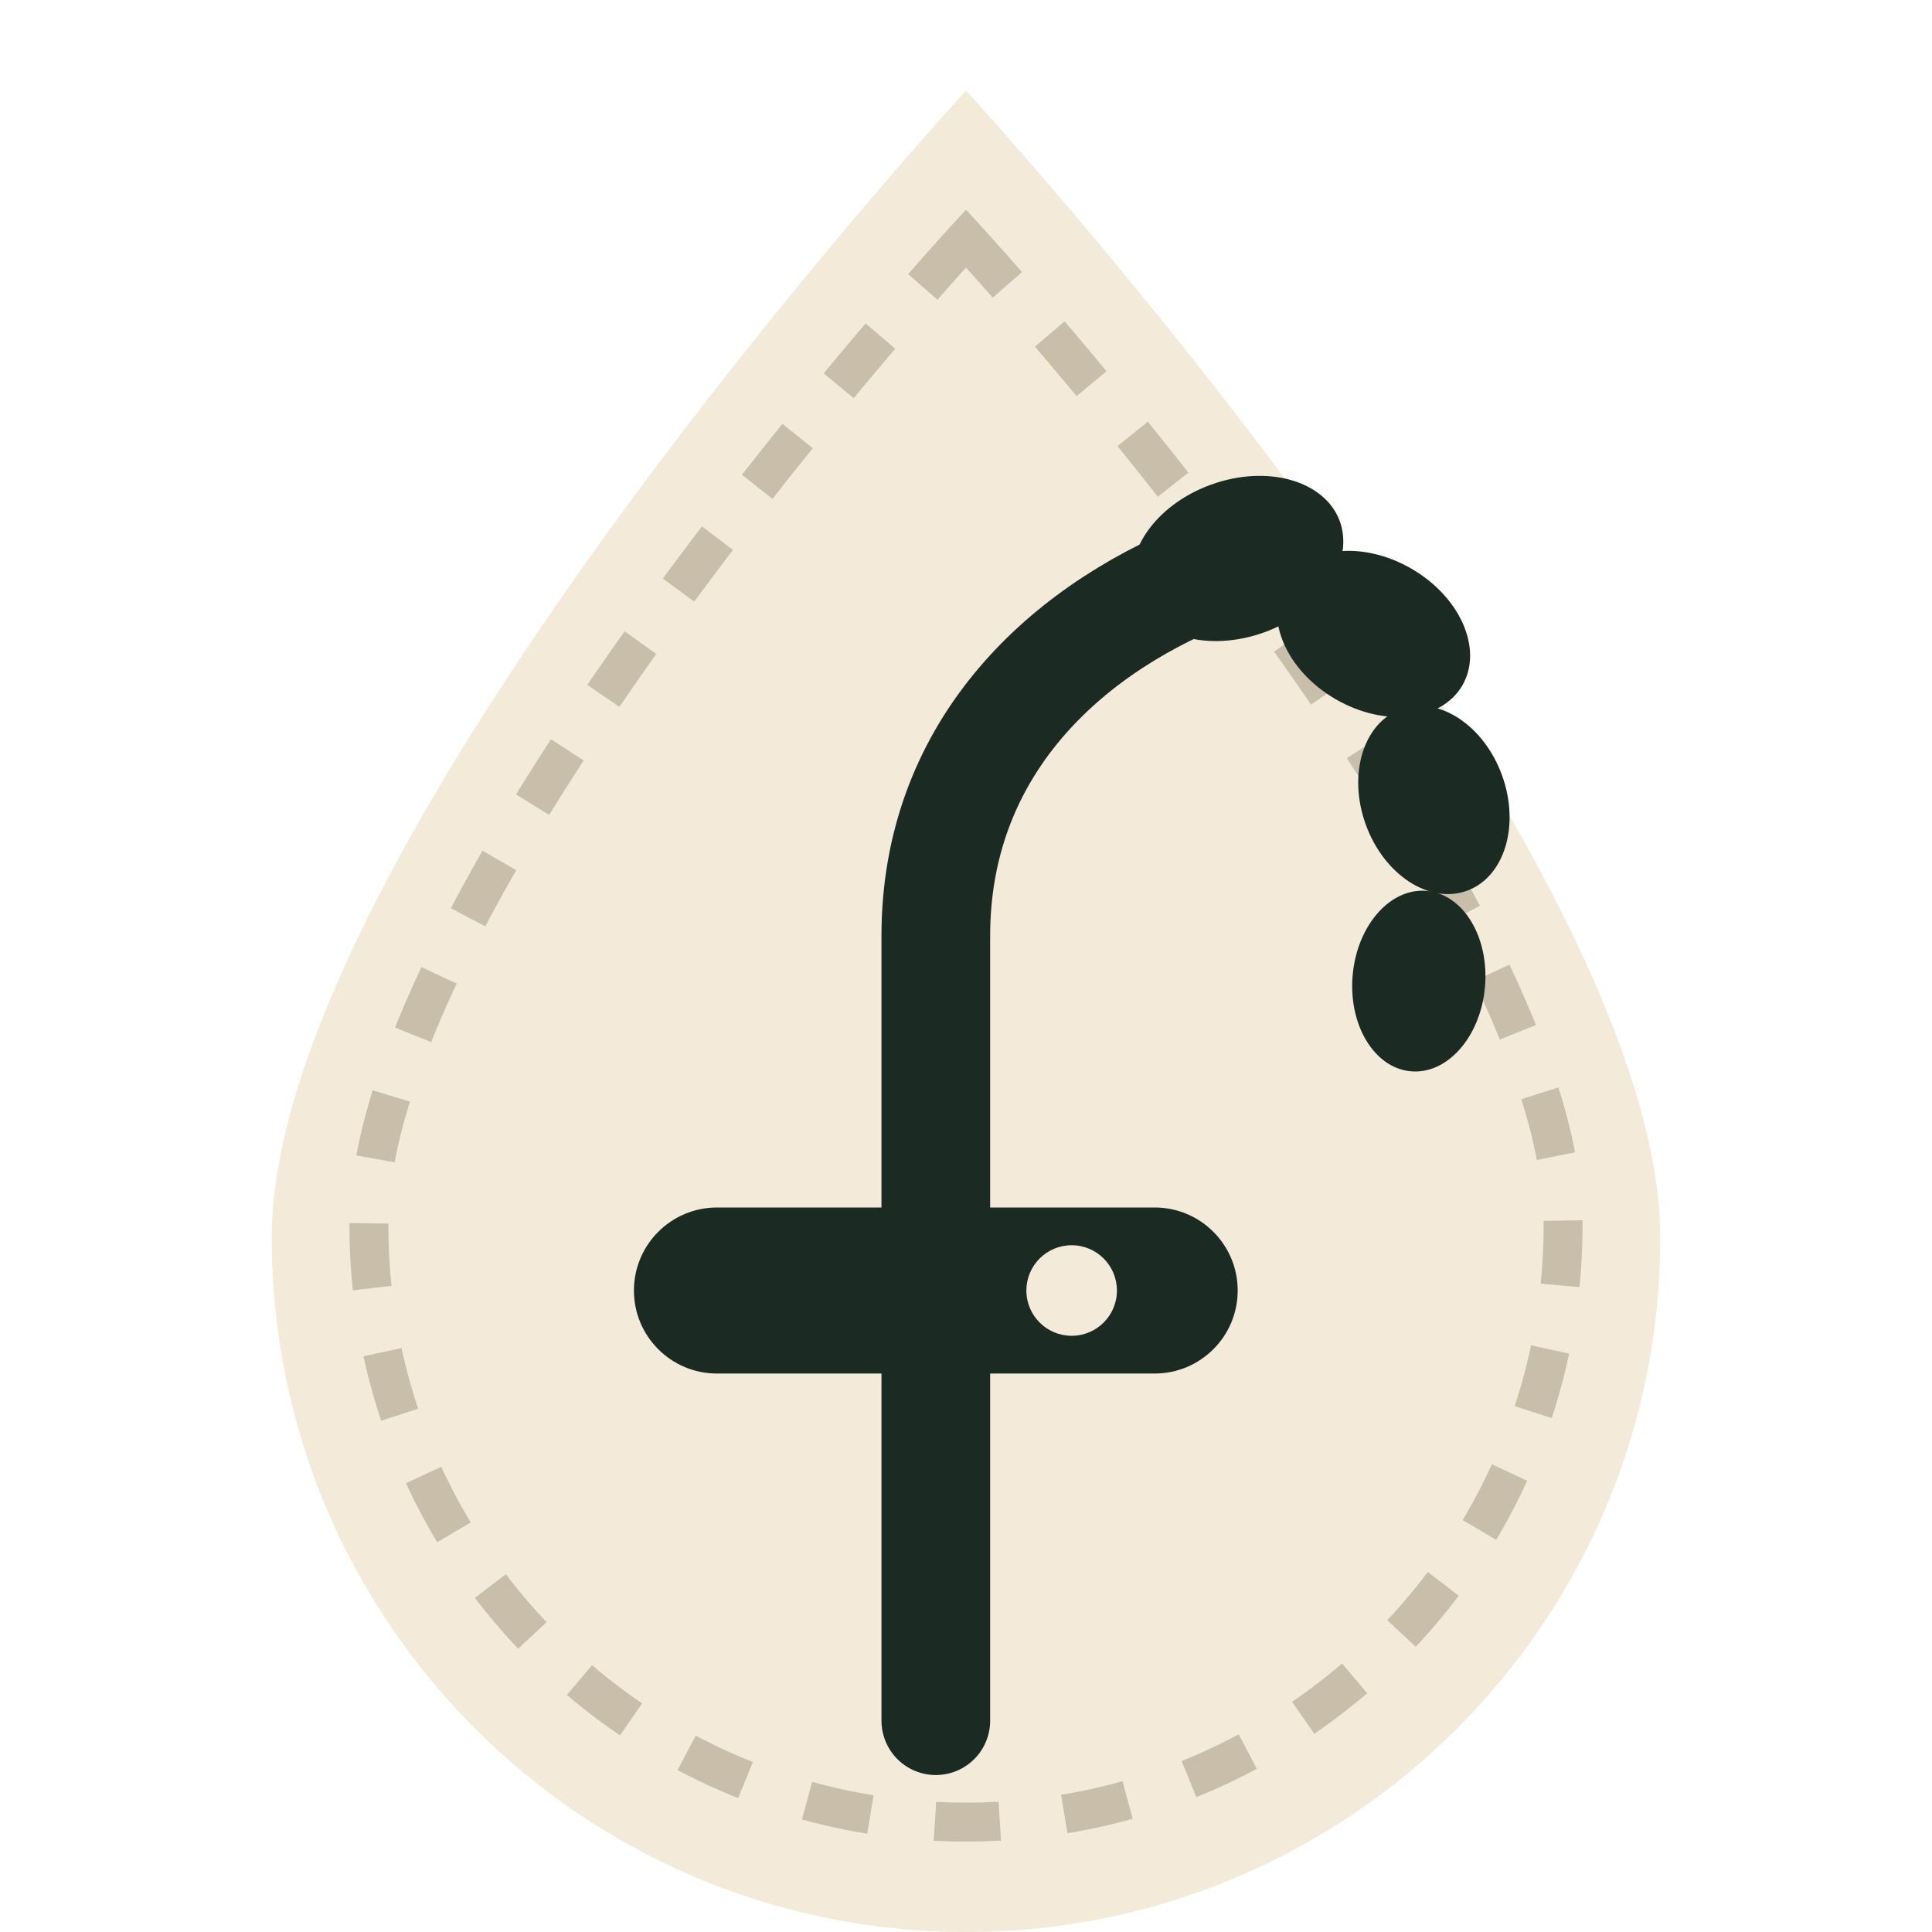
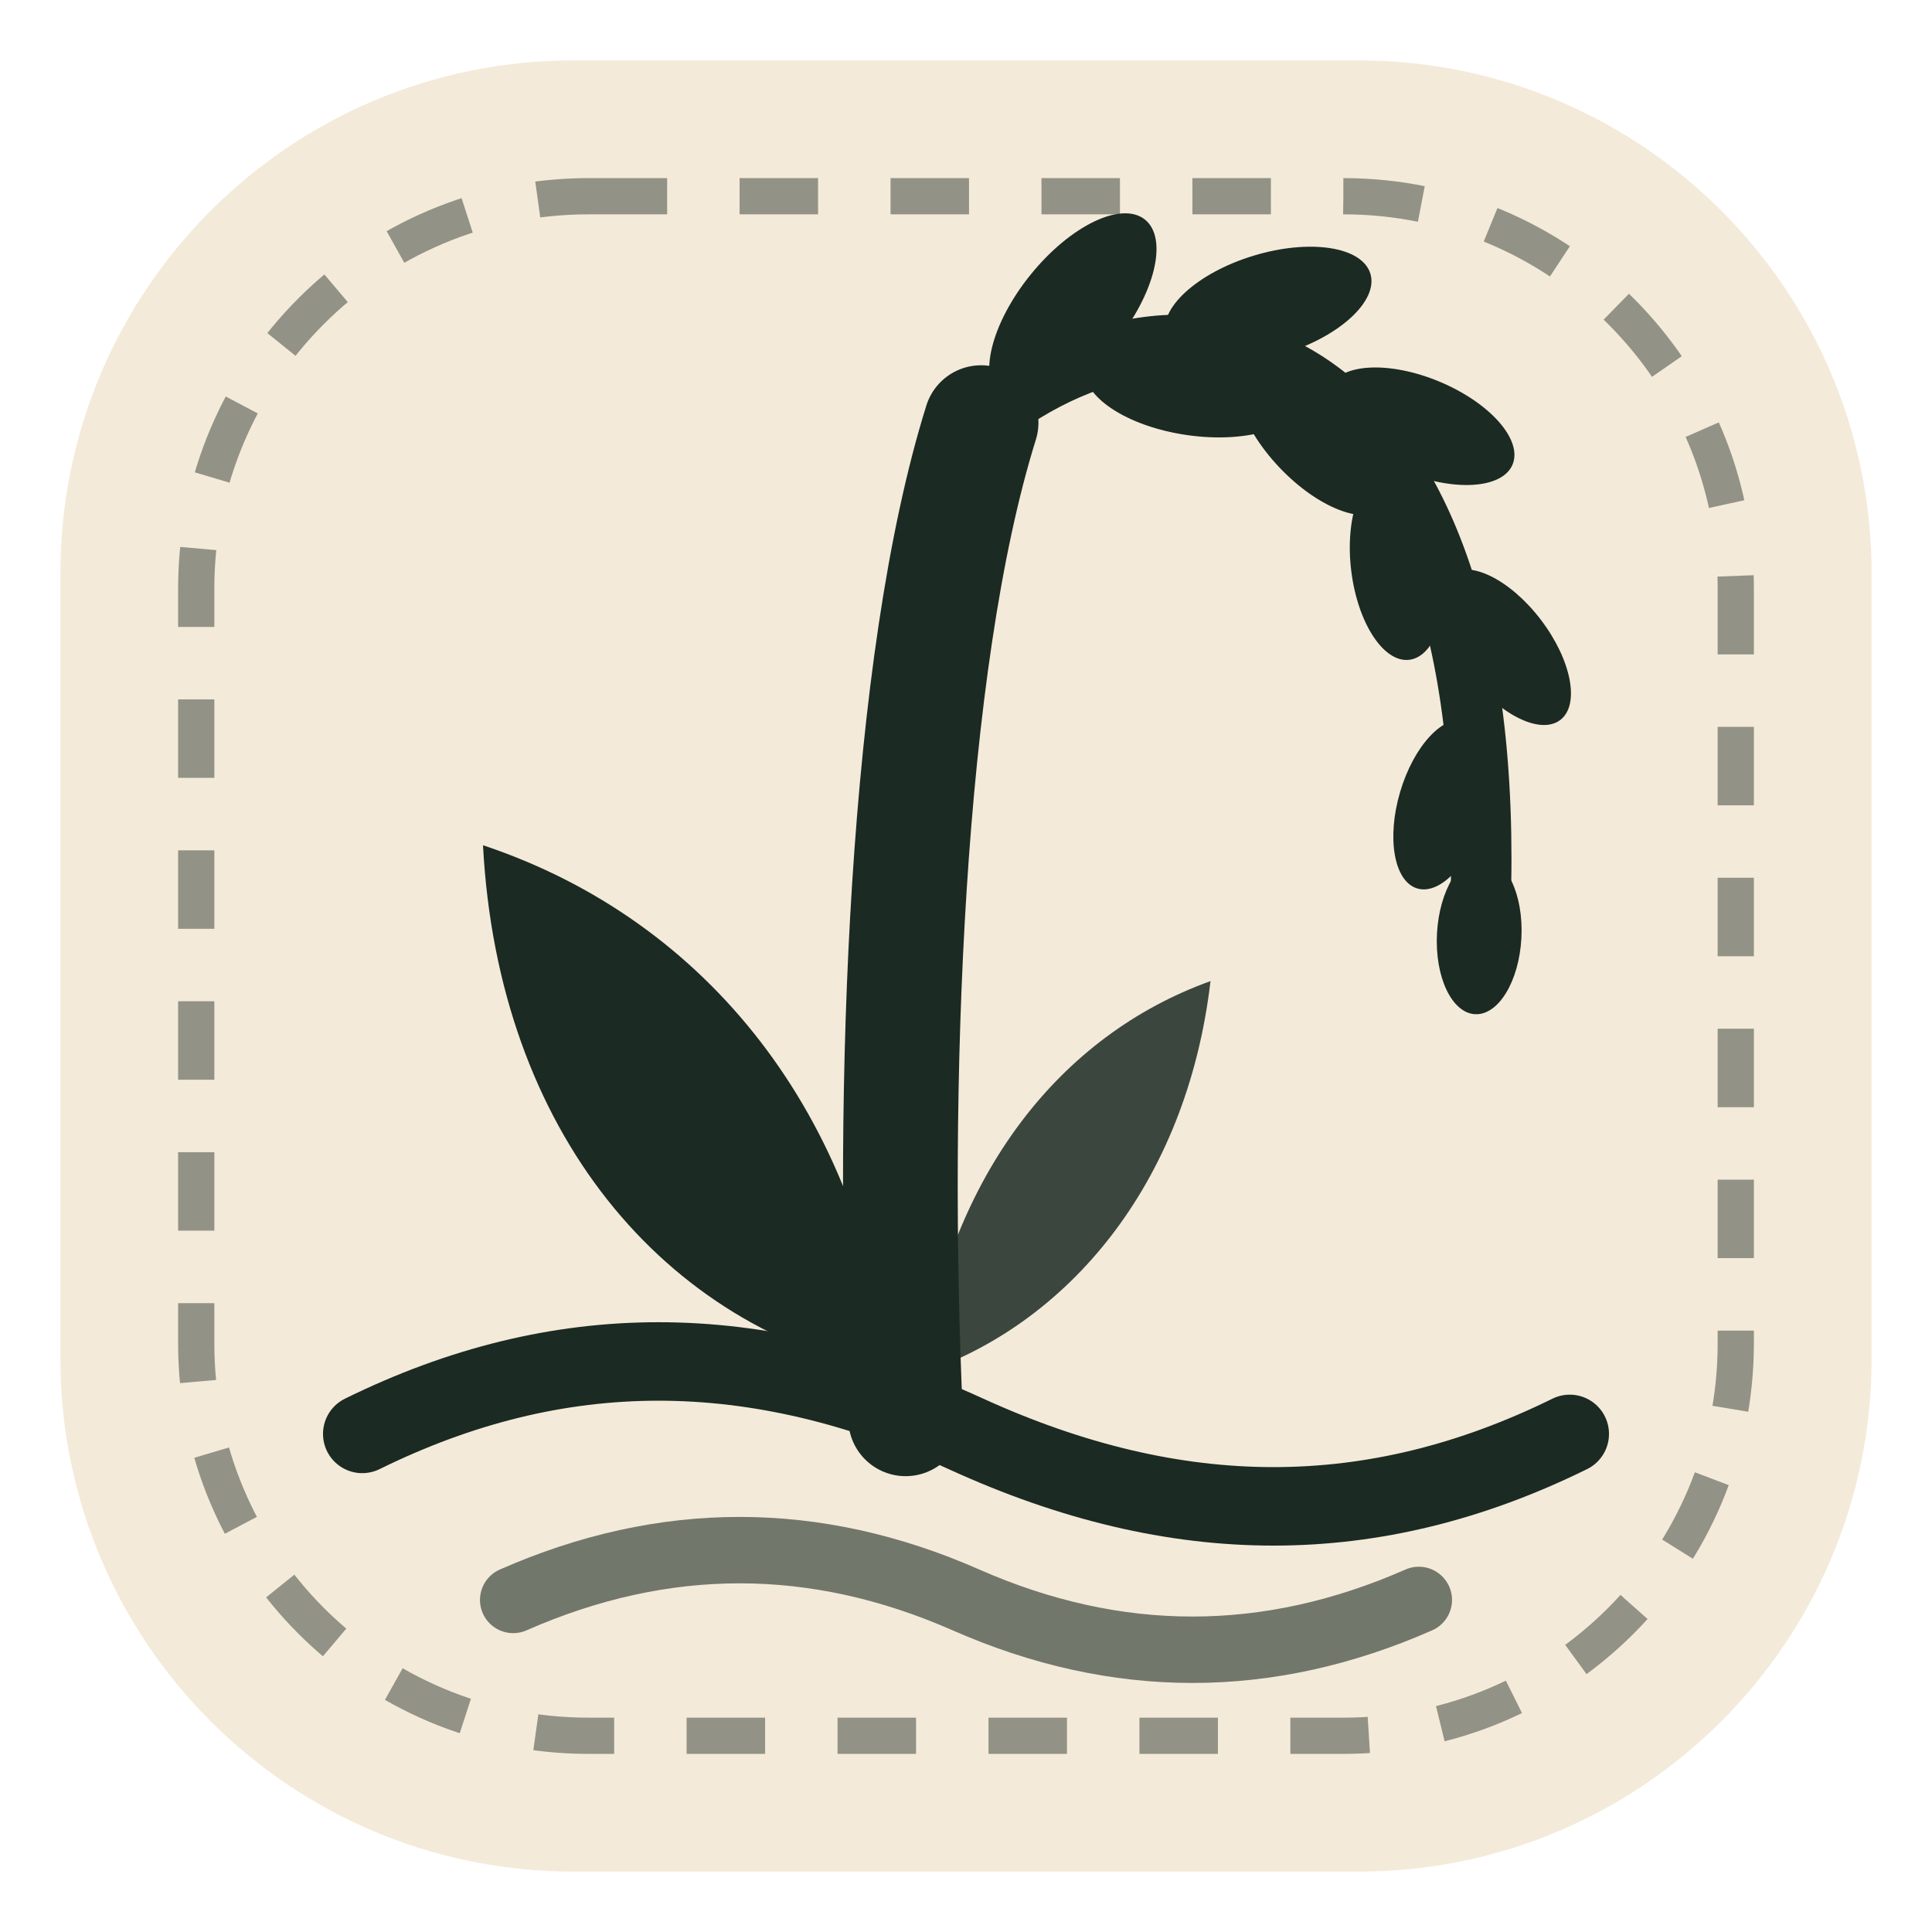
<svg xmlns="http://www.w3.org/2000/svg" viewBox="0 0 64 64" role="img" aria-label="Jagapadi">
-   <path d="M32 3C32 3 9 28 9 41a23 23 0 0 0 46 0C55 28 32 3 32 3Z" fill="#f4ead9" />
-   <path d="M32 3C32 3 9 28 9 41a23 23 0 0 0 46 0C55 28 32 3 32 3Z" fill="none" stroke="#c9bea9" stroke-width="1.5" stroke-dasharray="2.5 2.5" transform="translate(32 38) scale(.86) translate(-32 -38)" />
-   <path d="M31 57V31c0-6 4-10 9-12" fill="none" stroke="#1b2a23" stroke-width="3.6" stroke-linecap="round" />
+   <rect x="2" y="2" width="60" height="60" rx="17" fill="#f4ead9" />
+   <rect x="6.5" y="6.5" width="51" height="51" rx="13" fill="none" stroke="#1b2a23" stroke-opacity=".45" stroke-width="1.2" stroke-dasharray="2.6 2.4" />
+   <path d="M12 47.5c6.5-3.2 13-3.2 20 0s13.5 3.2 20 0" fill="none" stroke="#1b2a23" stroke-width="2.6" stroke-linecap="round" />
+   <path d="M17 53c5-2.2 10-2.2 15 0s10 2.2 15 0" fill="none" stroke="#1b2a23" stroke-opacity=".6" stroke-width="2.2" stroke-linecap="round" />
+   <path d="M29.5 45.5C22 44 16.5 37.5 16 28c7.5 2.5 12.5 9 13.5 17.5Z" fill="#1b2a23" />
+   <path d="M30.5 45.5c4.8-1.6 8.8-6.2 9.6-13-5 1.8-8.6 6.4-9.6 13Z" fill="#1b2a23" opacity=".85" />
+   <path d="M30 47C29.5 36 30 22 32.5 14" fill="none" stroke="#1b2a23" stroke-width="3.8" stroke-linecap="round" />
+   <path d="M32.5 14C40 8 50 12 49 31" fill="none" stroke="#1b2a23" stroke-width="2" stroke-linecap="round" />
  <g fill="#1b2a23">
-     <ellipse cx="41" cy="18.5" rx="3.6" ry="2.6" transform="rotate(-20 41 18.5)" />
-     <ellipse cx="45.5" cy="21" rx="3.4" ry="2.5" transform="rotate(30 45.5 21)" />
-     <ellipse cx="47.5" cy="26.5" rx="3.2" ry="2.4" transform="rotate(70 47.5 26.5)" />
-     <ellipse cx="47" cy="32.5" rx="3" ry="2.2" transform="rotate(95 47 32.5)" />
+     <ellipse cx="35.54" cy="10.23" rx="3.80" ry="1.80" transform="rotate(-51.0 35.54 10.23)" />
+     <ellipse cx="39.57" cy="12.68" rx="3.67" ry="1.75" transform="rotate(8.2 39.57 12.68)" />
+     <ellipse cx="42.01" cy="10.10" rx="3.54" ry="1.70" transform="rotate(-17.0 42.01 10.10)" />
+     <ellipse cx="43.57" cy="14.34" rx="3.41" ry="1.65" transform="rotate(46.7 43.57 14.34)" />
+     <ellipse cx="47.07" cy="14.12" rx="3.29" ry="1.60" transform="rotate(22.7 47.07 14.12)" />
+     <ellipse cx="46.30" cy="18.72" rx="3.16" ry="1.55" transform="rotate(83.0 46.30 18.72)" />
+     <ellipse cx="49.85" cy="21.44" rx="3.03" ry="1.50" transform="rotate(52.7 49.85 21.44)" />
+     <ellipse cx="47.77" cy="26.65" rx="2.90" ry="1.45" transform="rotate(106.4 47.77 26.65)" />
+     <ellipse cx="49.00" cy="31.00" rx="2.60" ry="1.40" transform="rotate(93.0 49.00 31.00)" />
  </g>
-   <rect x="21" y="40" width="20" height="5.5" rx="2.75" fill="#1b2a23" />
-   <circle cx="35.5" cy="42.75" r="1.5" fill="#f4ead9" />
</svg>
